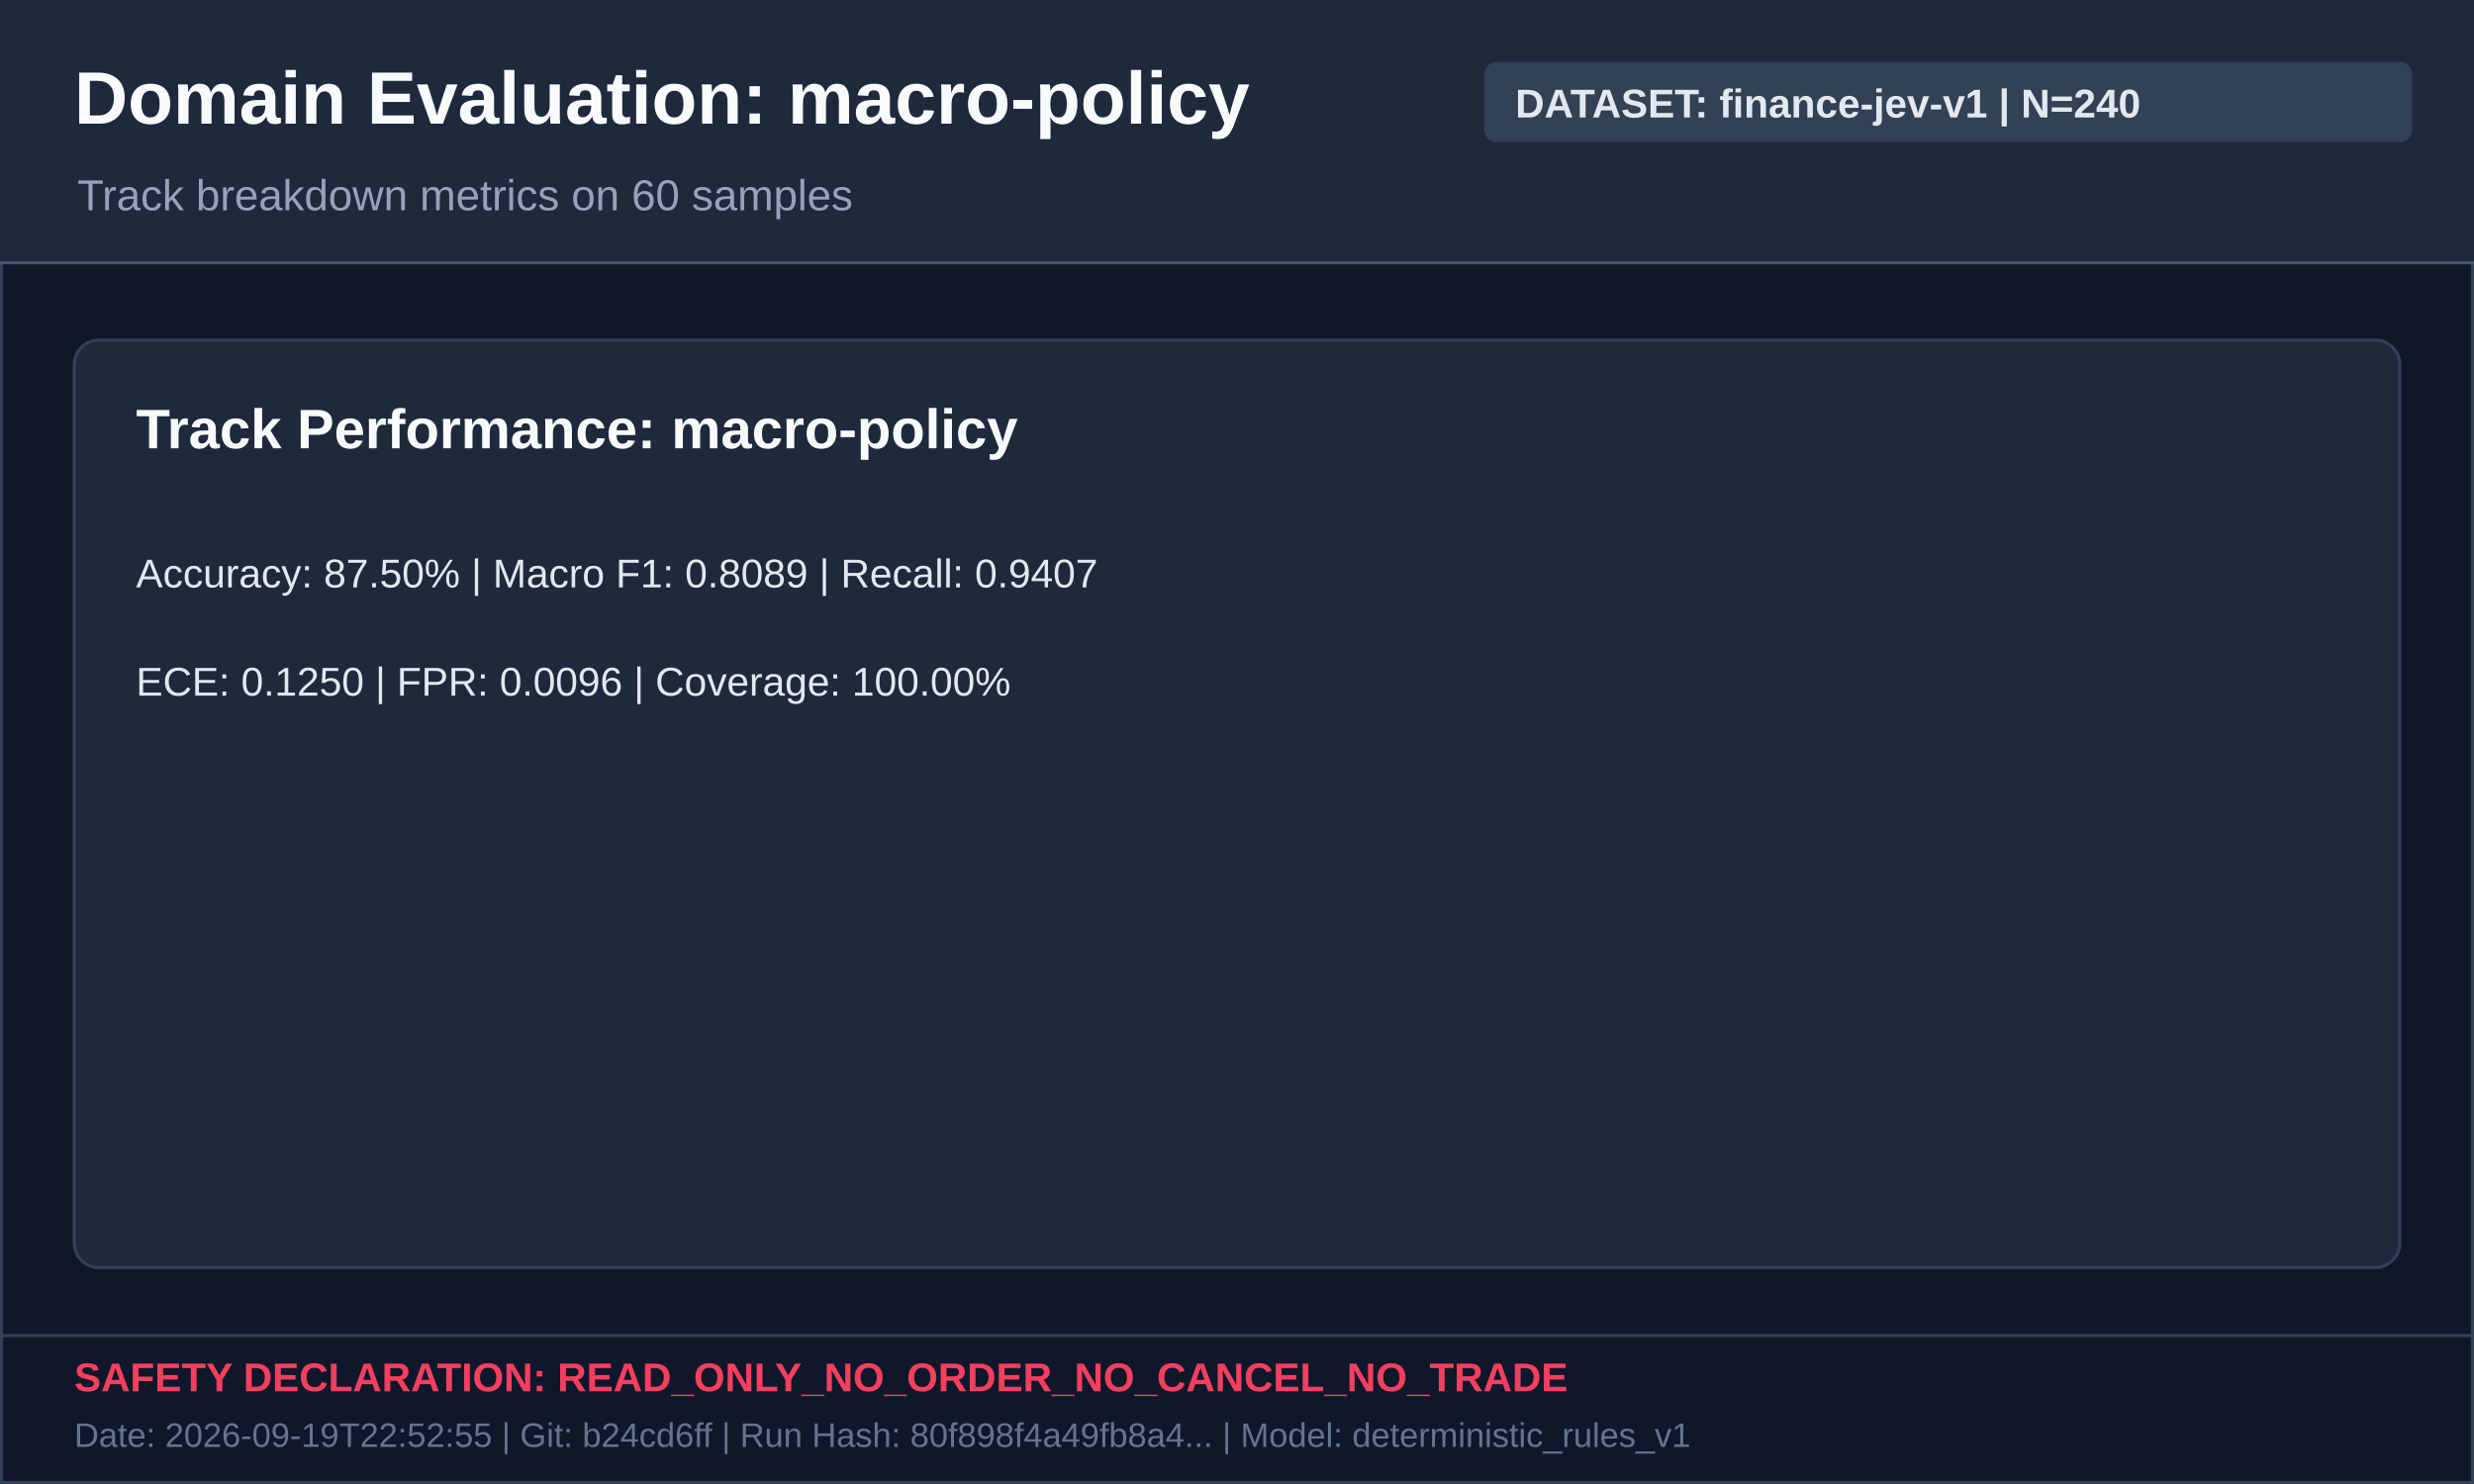
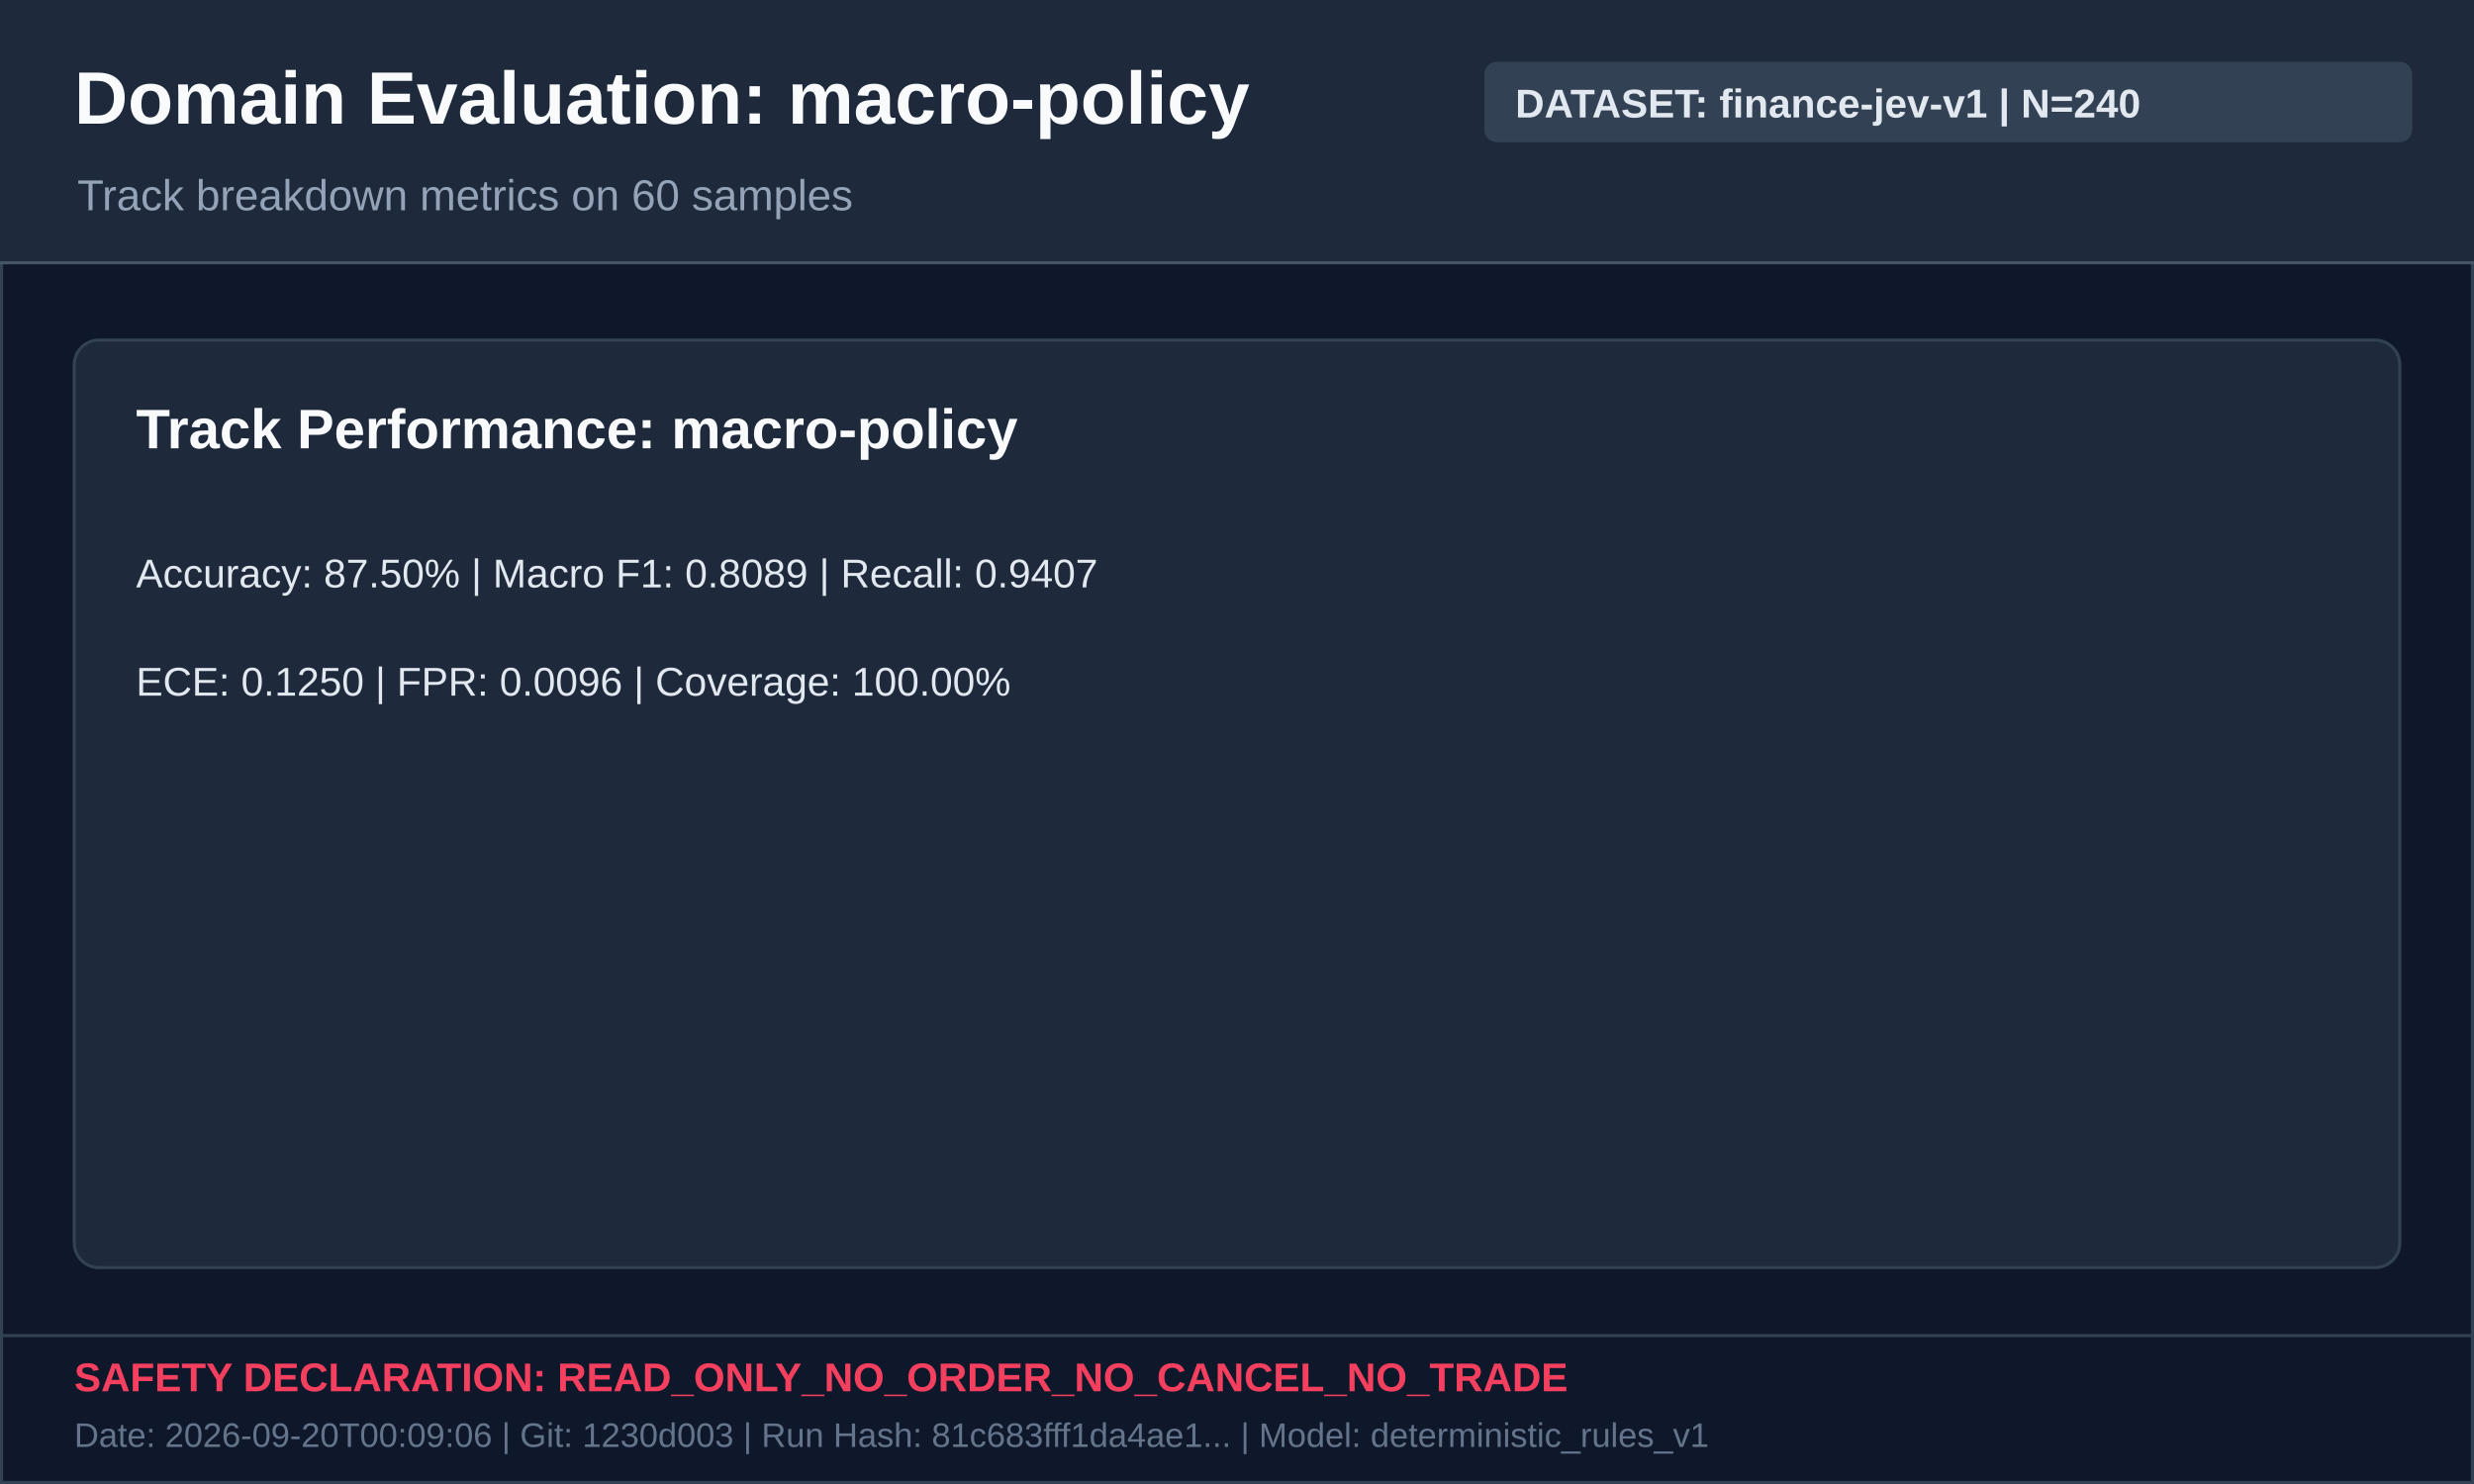
<svg xmlns="http://www.w3.org/2000/svg" width="800" height="480" viewBox="0 0 800 480">
  <style>
    .title { font-family: -apple-system, BlinkMacSystemFont, 'Segoe UI', Arial, sans-serif; font-size: 24px; font-weight: bold; fill: #f8fafc; }
    .subtitle { font-family: -apple-system, BlinkMacSystemFont, 'Segoe UI', Arial, sans-serif; font-size: 14px; fill: #94a3b8; }
    .heading { font-family: -apple-system, BlinkMacSystemFont, 'Segoe UI', Arial, sans-serif; font-size: 18px; font-weight: bold; fill: #f8fafc; }
    .body { font-family: -apple-system, BlinkMacSystemFont, 'Segoe UI', Arial, sans-serif; font-size: 13px; fill: #e2e8f0; }
    .meta { font-family: -apple-system, BlinkMacSystemFont, 'Segoe UI', Arial, sans-serif; font-size: 11px; fill: #64748b; }
    .safety { font-family: -apple-system, BlinkMacSystemFont, 'Segoe UI', Arial, sans-serif; font-size: 13px; font-weight: bold; fill: #f43f5e; }
  </style>
  <rect width="800" height="480" fill="#0f172a" stroke="#334155" stroke-width="2" />
  <rect width="800" height="85" fill="#1e293b" />
  <line x1="0" y1="85" x2="800" y2="85" stroke="#475569" stroke-width="1" />
  <rect x="480" y="20" width="300" height="26" rx="4" fill="#334155" />
  <text x="490" y="38" class="body" font-weight="bold">DATASET: finance-jev-v1 | N=240</text>
  <text x="24" y="40" class="title">Domain Evaluation: macro-policy</text>
  <text x="25" y="68" class="subtitle">Track breakdown metrics on 60 samples</text>
  <rect x="24" y="110" width="752" height="300" rx="8" fill="#1e293b" stroke="#334155" />
  <text x="44" y="145" class="heading">Track Performance: macro-policy</text>
  <text x="44" y="190" class="body">Accuracy: 87.50%  |  Macro F1: 0.8089  |  Recall: 0.9407</text>
  <text x="44" y="225" class="body">ECE: 0.1250  |  FPR: 0.0096  |  Coverage: 100.00%</text>
  <line x1="0" y1="432" x2="800" y2="432" stroke="#334155" stroke-width="1" />
  <text x="24" y="450" class="safety">SAFETY DECLARATION: READ_ONLY_NO_ORDER_NO_CANCEL_NO_TRADE</text>
-   <text x="24" y="468" class="meta">Date: 2026-09-19T22:52:55 | Git: b24cd6ff | Run Hash: 80f898f4a49fb8a4... | Model: deterministic_rules_v1</text>
+   <text x="24" y="468" class="meta">Date: 2026-09-20T00:09:06 | Git: 1230d003 | Run Hash: 81c683fff1da4ae1... | Model: deterministic_rules_v1</text>
</svg>
